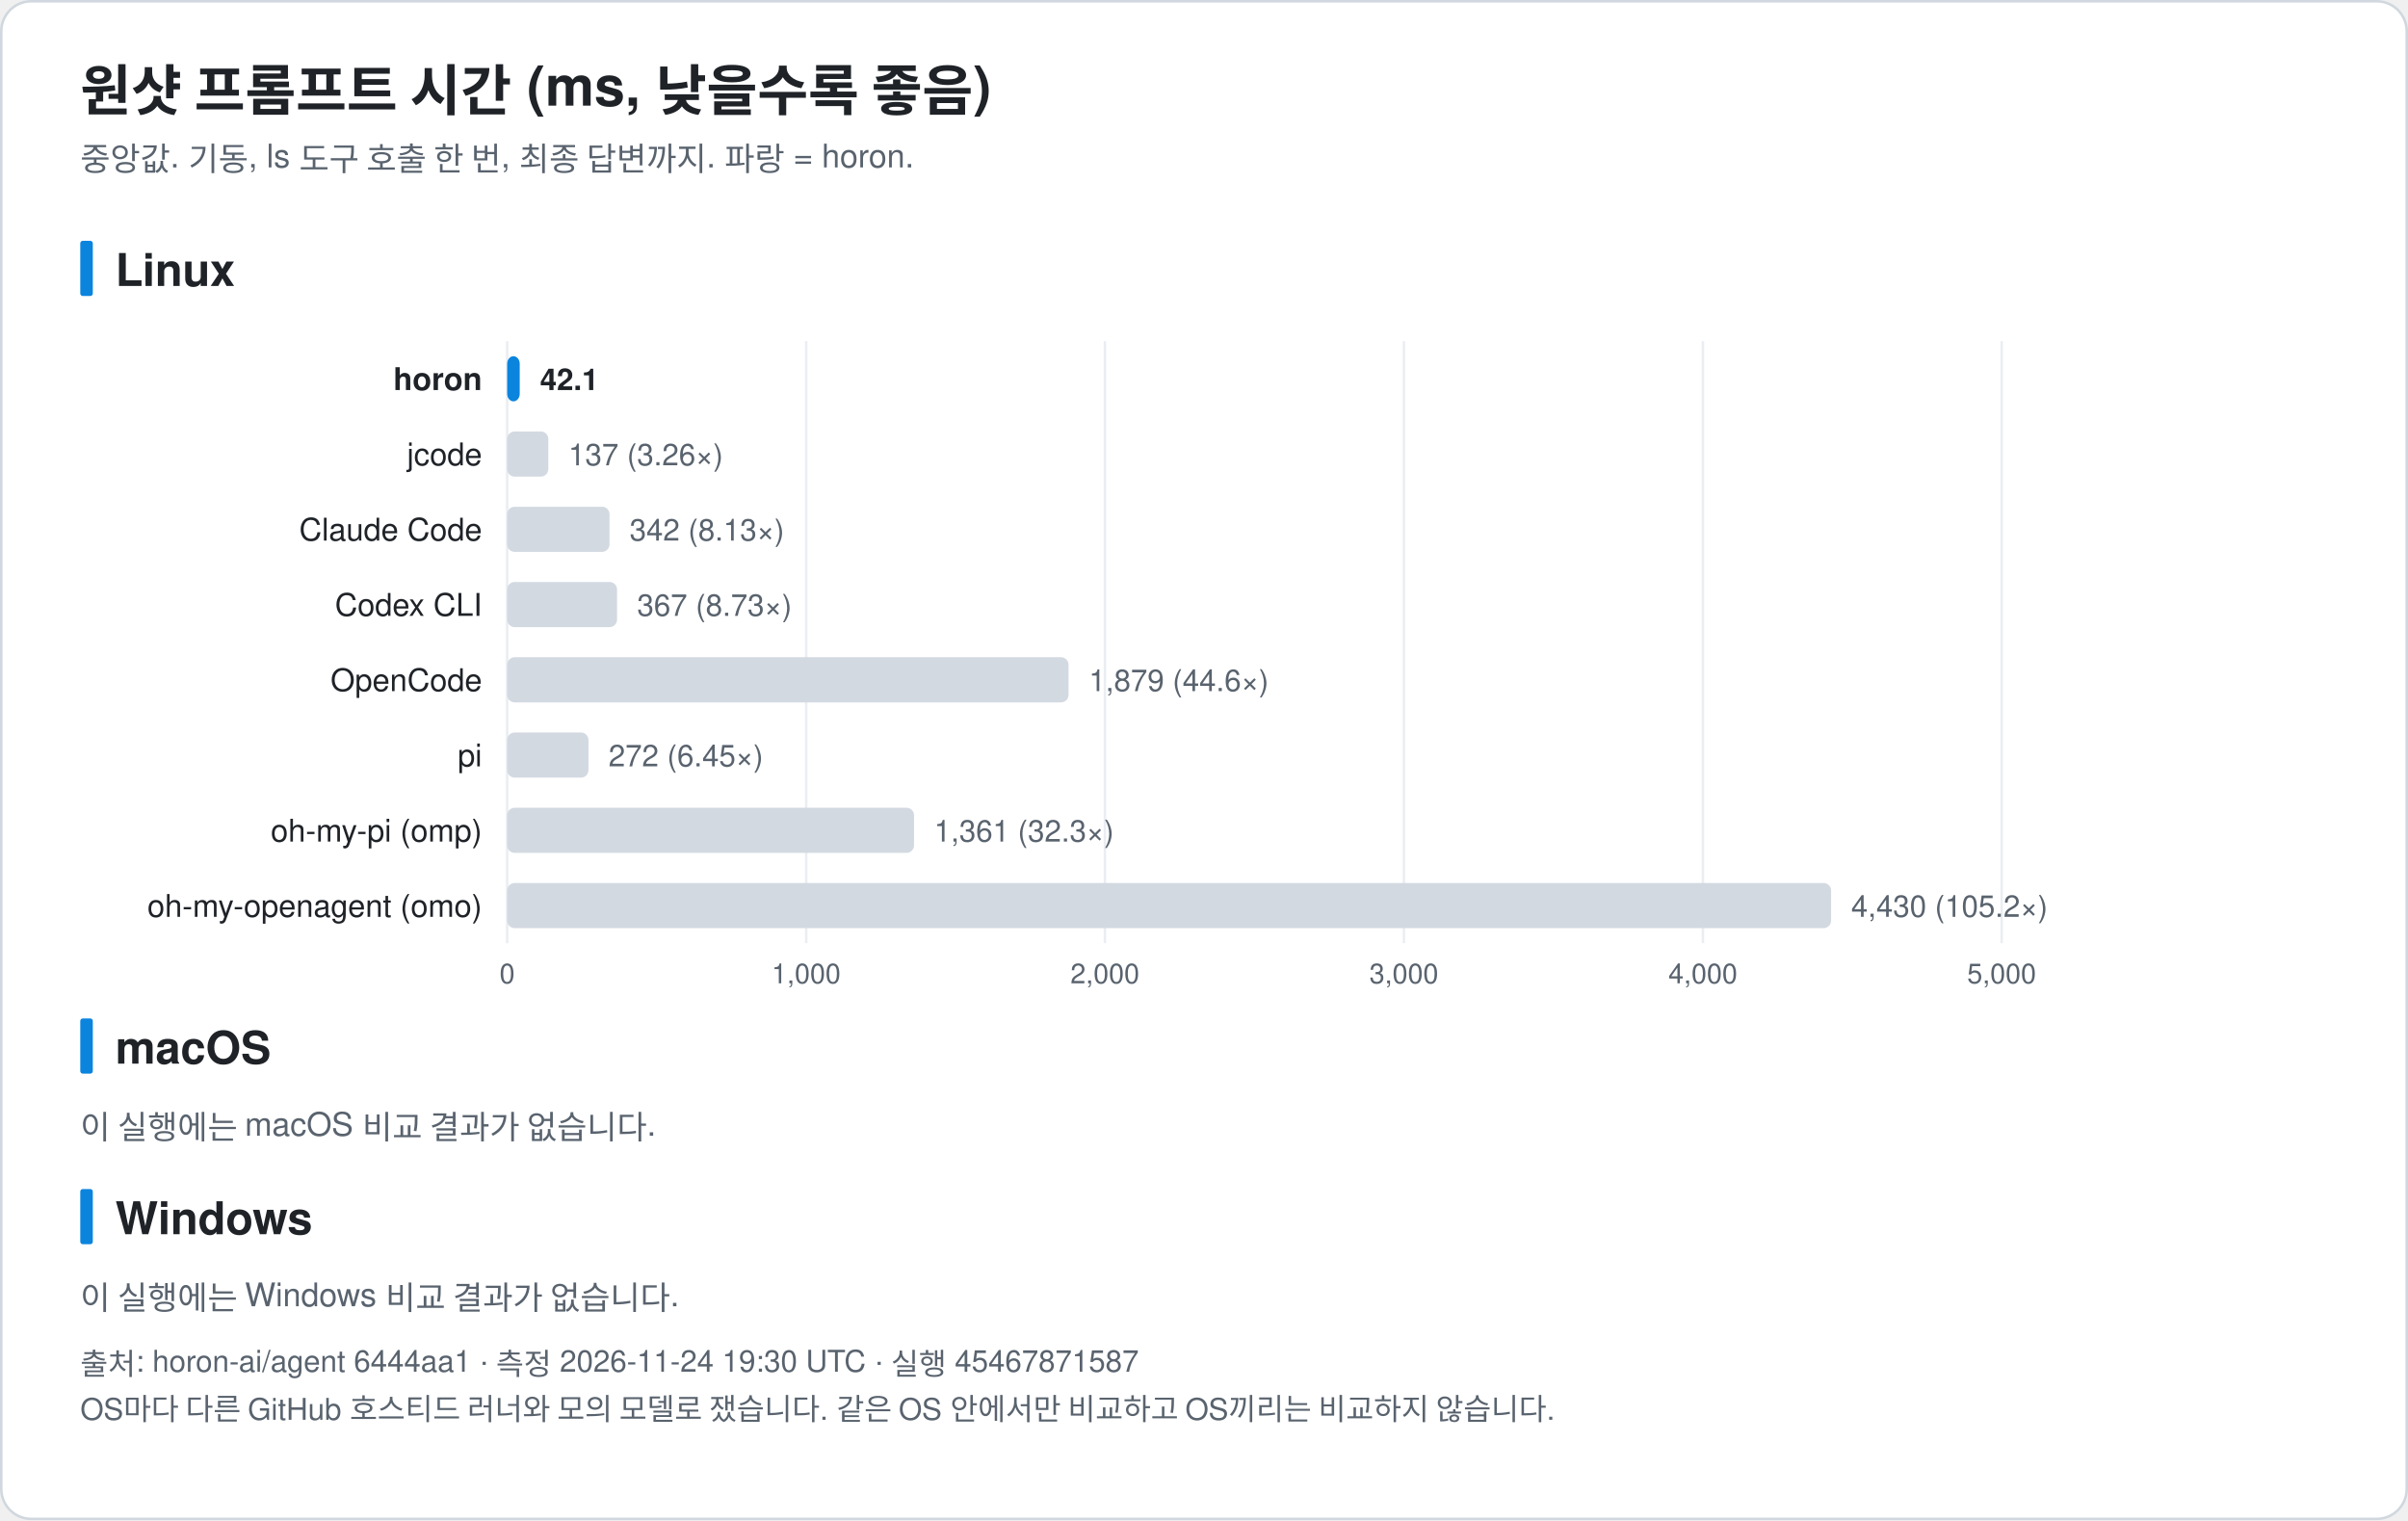
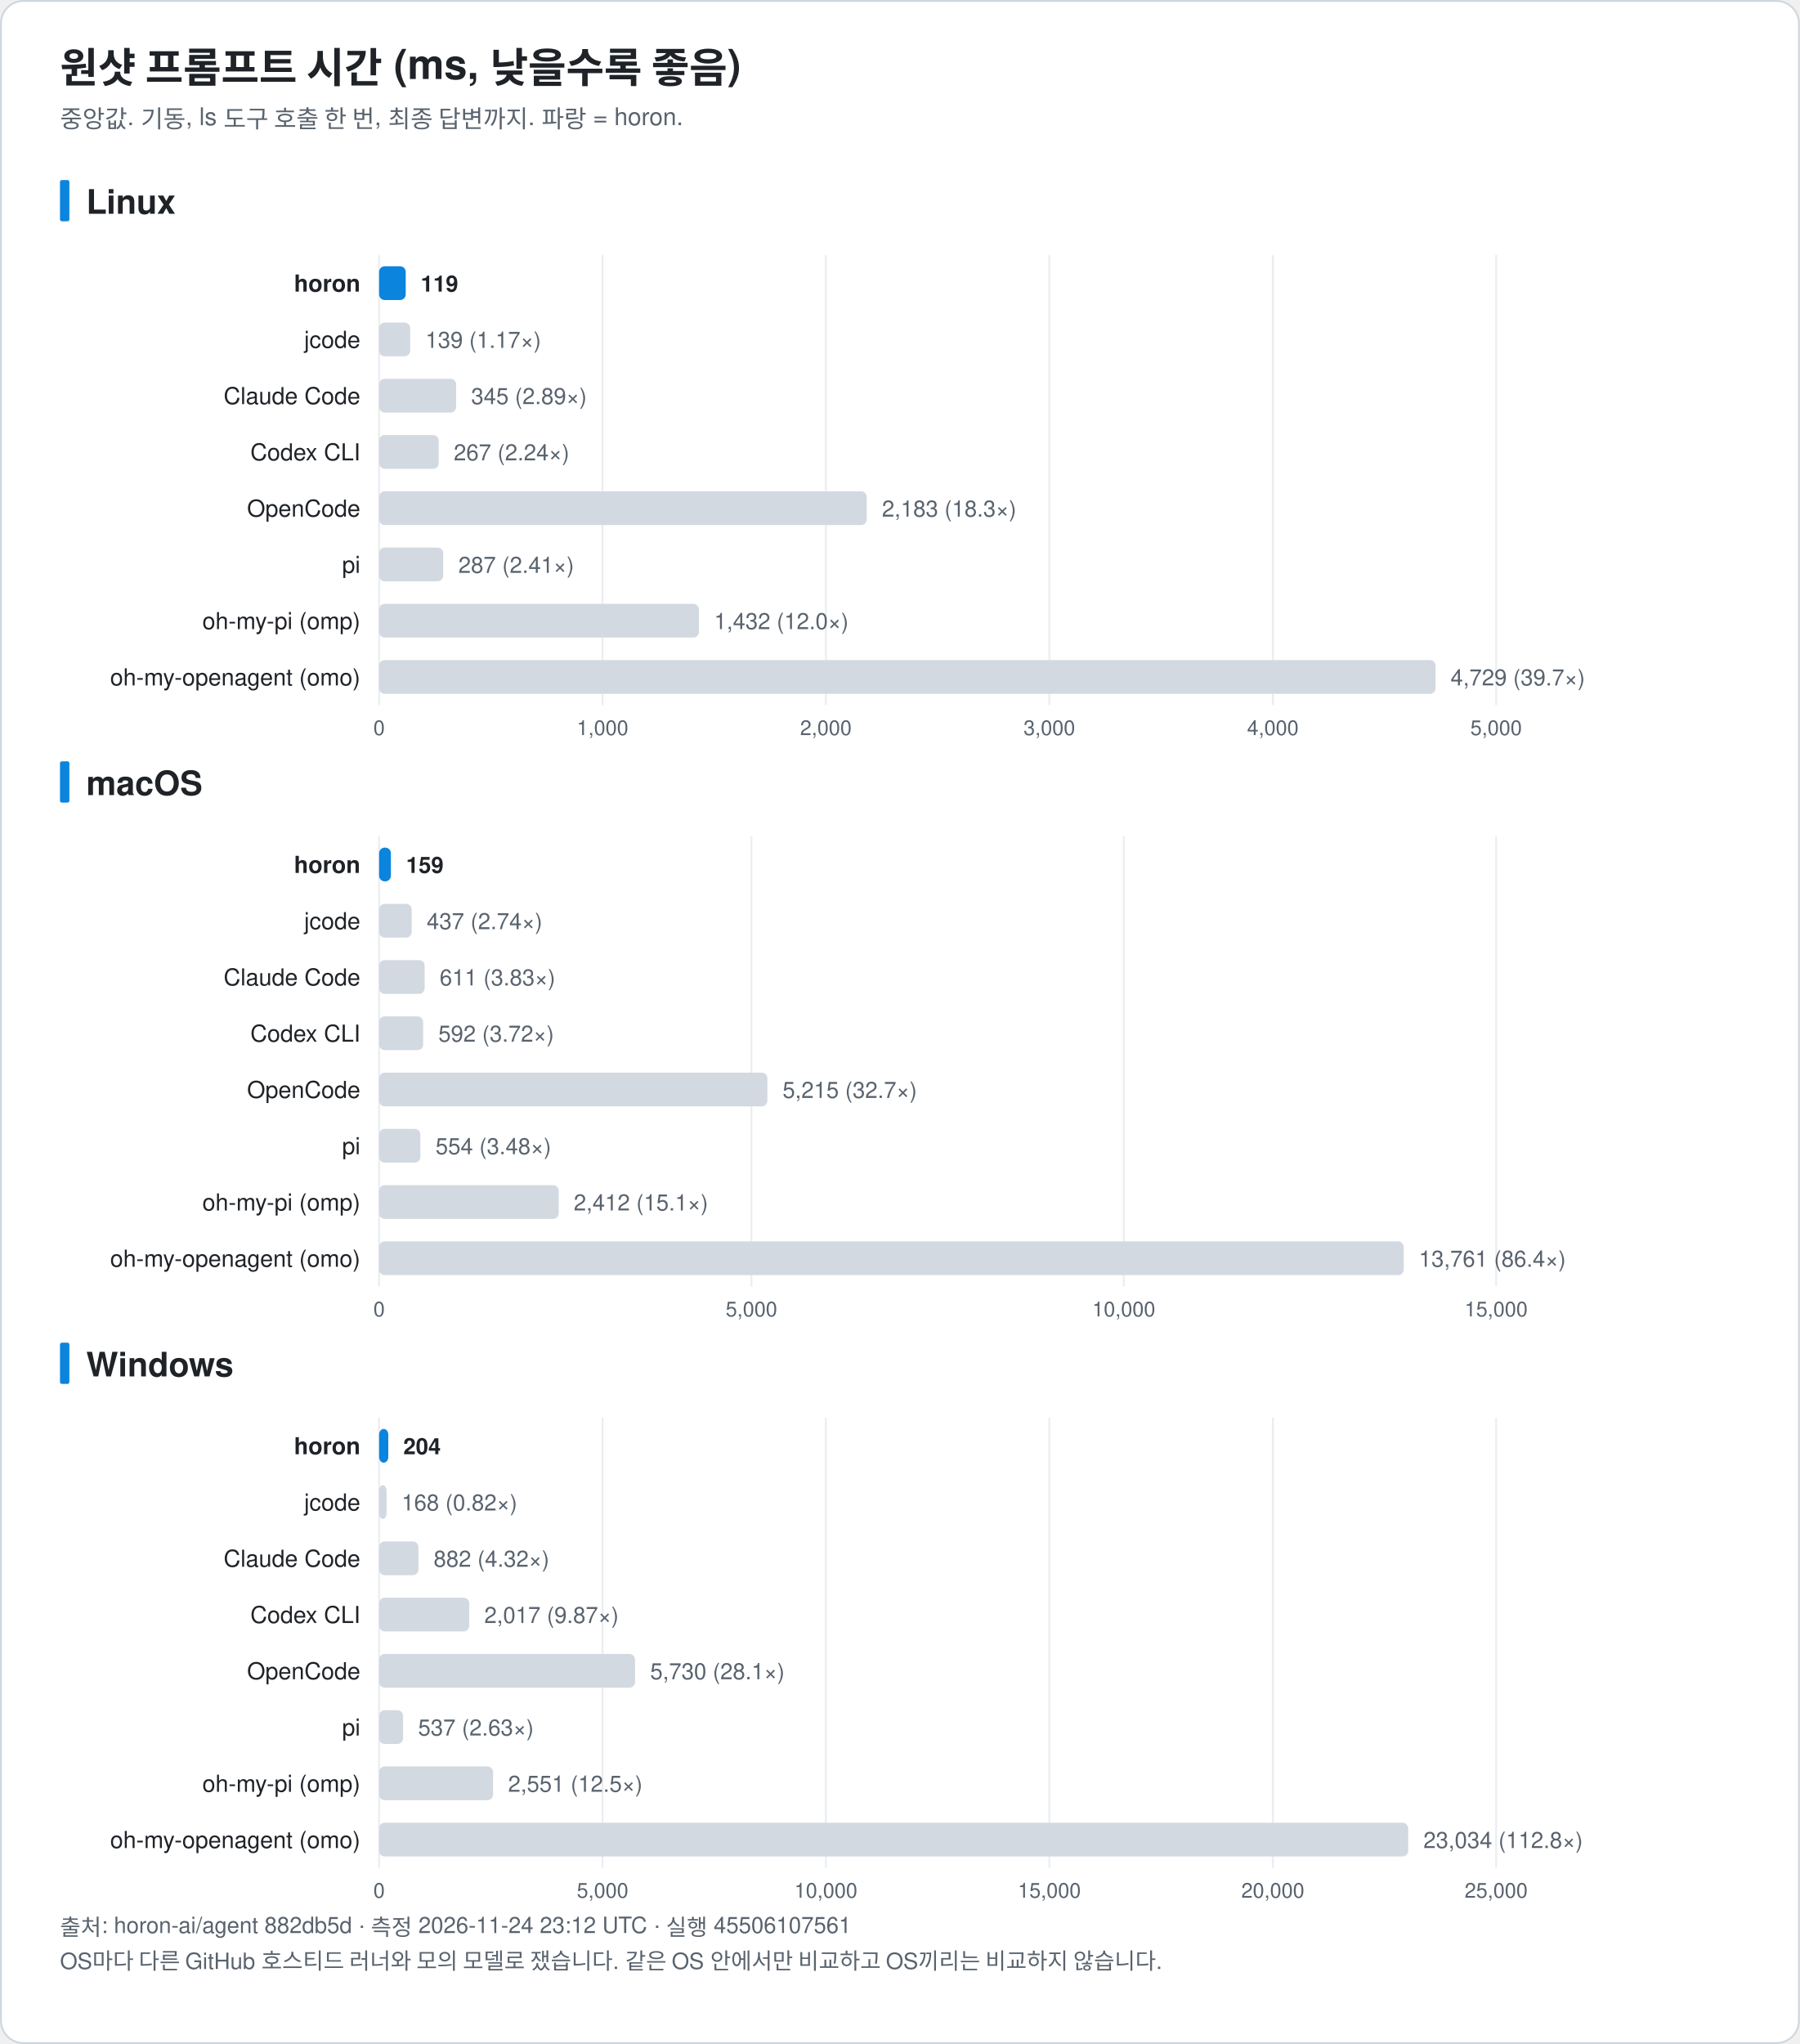
- <svg xmlns="http://www.w3.org/2000/svg" width="960" height="606" viewBox="0 0 960 606" font-family="-apple-system, BlinkMacSystemFont, 'Segoe UI', 'Noto Sans KR', 'Apple SD Gothic Neo', Helvetica, Arial, sans-serif" role="img">
-   <rect x="0.5" y="0.5" width="959" height="605" rx="12" fill="#ffffff" stroke="#d0d7de" />
+ <svg xmlns="http://www.w3.org/2000/svg" width="960" height="1090" viewBox="0 0 960 1090" font-family="-apple-system, BlinkMacSystemFont, 'Segoe UI', 'Noto Sans KR', 'Apple SD Gothic Neo', Helvetica, Arial, sans-serif" role="img">
+   <rect x="0.5" y="0.5" width="959" height="1089" rx="12" fill="#ffffff" stroke="#d0d7de" />
  <text x="32.0" y="44.0" font-size="22" fill="#1f2328" text-anchor="start" font-weight="bold">원샷 프롬프트 시간 (ms, 낮을수록 좋음)</text>
  <text x="32.0" y="68.0" font-size="13" fill="#59636e" text-anchor="start" font-weight="normal">중앙값. 기동, ls 도구 호출 한 번, 최종 답변까지. 파랑 = horon.</text>
  <rect x="32" y="96.0" width="5" height="22" rx="1" fill="#0b84de" />
  <text x="46.0" y="114.0" font-size="18" fill="#1f2328" text-anchor="start" font-weight="bold">Linux</text>
  <line x1="202.2" y1="136.0" x2="202.2" y2="376.0" stroke="#eaeef2" />
  <text x="202.2" y="392.0" font-size="11" fill="#59636e" text-anchor="middle" font-weight="normal">0</text>
  <line x1="321.4" y1="136.0" x2="321.4" y2="376.0" stroke="#eaeef2" />
  <text x="321.4" y="392.0" font-size="11" fill="#59636e" text-anchor="middle" font-weight="normal">1,000</text>
  <line x1="440.5" y1="136.0" x2="440.5" y2="376.0" stroke="#eaeef2" />
  <text x="440.5" y="392.0" font-size="11" fill="#59636e" text-anchor="middle" font-weight="normal">2,000</text>
  <line x1="559.7" y1="136.0" x2="559.7" y2="376.0" stroke="#eaeef2" />
  <text x="559.7" y="392.0" font-size="11" fill="#59636e" text-anchor="middle" font-weight="normal">3,000</text>
  <line x1="678.9" y1="136.0" x2="678.9" y2="376.0" stroke="#eaeef2" />
  <text x="678.9" y="392.0" font-size="11" fill="#59636e" text-anchor="middle" font-weight="normal">4,000</text>
  <line x1="798.0" y1="136.0" x2="798.0" y2="376.0" stroke="#eaeef2" />
  <text x="798.0" y="392.0" font-size="11" fill="#59636e" text-anchor="middle" font-weight="normal">5,000</text>
  <text x="192.2" y="155.5" font-size="12.5" fill="#1f2328" text-anchor="end" font-weight="bold">horon</text>
-   <rect x="202.2" y="142.0" width="5.0" height="18" rx="3" fill="#0b84de" />
-   <text x="215.3" y="155.5" font-size="12" fill="#1f2328" text-anchor="start" font-weight="bold">42.1</text>
+   <rect x="202.2" y="142.0" width="14.2" height="18" rx="3" fill="#0b84de" />
+   <text x="224.4" y="155.5" font-size="12" fill="#1f2328" text-anchor="start" font-weight="bold">119</text>
  <text x="192.2" y="185.5" font-size="12.5" fill="#1f2328" text-anchor="end" font-weight="normal">jcode</text>
-   <rect x="202.2" y="172.0" width="16.4" height="18" rx="3" fill="#d3d9e1" />
-   <text x="226.6" y="185.5" font-size="12" fill="#59636e" text-anchor="start" font-weight="normal">137 (3.26×)</text>
+   <rect x="202.2" y="172.0" width="16.6" height="18" rx="3" fill="#d3d9e1" />
+   <text x="226.9" y="185.5" font-size="12" fill="#59636e" text-anchor="start" font-weight="normal">139 (1.17×)</text>
  <text x="192.2" y="215.5" font-size="12.5" fill="#1f2328" text-anchor="end" font-weight="normal">Claude Code</text>
-   <rect x="202.2" y="202.0" width="40.8" height="18" rx="3" fill="#d3d9e1" />
-   <text x="251.0" y="215.5" font-size="12" fill="#59636e" text-anchor="start" font-weight="normal">342 (8.13×)</text>
+   <rect x="202.2" y="202.0" width="41.1" height="18" rx="3" fill="#d3d9e1" />
+   <text x="251.3" y="215.5" font-size="12" fill="#59636e" text-anchor="start" font-weight="normal">345 (2.89×)</text>
  <text x="192.2" y="245.5" font-size="12.5" fill="#1f2328" text-anchor="end" font-weight="normal">Codex CLI</text>
-   <rect x="202.2" y="232.0" width="43.8" height="18" rx="3" fill="#d3d9e1" />
-   <text x="254.0" y="245.5" font-size="12" fill="#59636e" text-anchor="start" font-weight="normal">367 (8.73×)</text>
+   <rect x="202.2" y="232.0" width="31.8" height="18" rx="3" fill="#d3d9e1" />
+   <text x="242.0" y="245.5" font-size="12" fill="#59636e" text-anchor="start" font-weight="normal">267 (2.24×)</text>
  <text x="192.2" y="275.5" font-size="12.5" fill="#1f2328" text-anchor="end" font-weight="normal">OpenCode</text>
-   <rect x="202.2" y="262.0" width="223.8" height="18" rx="3" fill="#d3d9e1" />
-   <text x="434.1" y="275.5" font-size="12" fill="#59636e" text-anchor="start" font-weight="normal">1,879 (44.6×)</text>
+   <rect x="202.2" y="262.0" width="260.1" height="18" rx="3" fill="#d3d9e1" />
+   <text x="470.4" y="275.5" font-size="12" fill="#59636e" text-anchor="start" font-weight="normal">2,183 (18.3×)</text>
  <text x="192.2" y="305.5" font-size="12.5" fill="#1f2328" text-anchor="end" font-weight="normal">pi</text>
-   <rect x="202.2" y="292.0" width="32.4" height="18" rx="3" fill="#d3d9e1" />
-   <text x="242.6" y="305.5" font-size="12" fill="#59636e" text-anchor="start" font-weight="normal">272 (6.45×)</text>
+   <rect x="202.2" y="292.0" width="34.2" height="18" rx="3" fill="#d3d9e1" />
+   <text x="244.5" y="305.5" font-size="12" fill="#59636e" text-anchor="start" font-weight="normal">287 (2.41×)</text>
  <text x="192.2" y="335.5" font-size="12.5" fill="#1f2328" text-anchor="end" font-weight="normal">oh-my-pi (omp)</text>
-   <rect x="202.2" y="322.0" width="162.2" height="18" rx="3" fill="#d3d9e1" />
-   <text x="372.4" y="335.5" font-size="12" fill="#59636e" text-anchor="start" font-weight="normal">1,361 (32.3×)</text>
+   <rect x="202.2" y="322.0" width="170.6" height="18" rx="3" fill="#d3d9e1" />
+   <text x="380.9" y="335.5" font-size="12" fill="#59636e" text-anchor="start" font-weight="normal">1,432 (12.0×)</text>
  <text x="192.2" y="365.5" font-size="12.5" fill="#1f2328" text-anchor="end" font-weight="normal">oh-my-openagent (omo)</text>
-   <rect x="202.2" y="352.0" width="527.8" height="18" rx="3" fill="#d3d9e1" />
-   <text x="738.0" y="365.5" font-size="12" fill="#59636e" text-anchor="start" font-weight="normal">4,430 (105.2×)</text>
+   <rect x="202.2" y="352.0" width="563.5" height="18" rx="3" fill="#d3d9e1" />
+   <text x="773.7" y="365.5" font-size="12" fill="#59636e" text-anchor="start" font-weight="normal">4,729 (39.7×)</text>
  <rect x="32" y="406.0" width="5" height="22" rx="1" fill="#0b84de" />
  <text x="46.0" y="424.0" font-size="18" fill="#1f2328" text-anchor="start" font-weight="bold">macOS</text>
-   <text x="32.0" y="454.0" font-size="13" fill="#59636e" text-anchor="start" font-weight="normal">이 실행에는 macOS 비교 결과가 없습니다.</text>
-   <rect x="32" y="474.0" width="5" height="22" rx="1" fill="#0b84de" />
-   <text x="46.0" y="492.0" font-size="18" fill="#1f2328" text-anchor="start" font-weight="bold">Windows</text>
-   <text x="32.0" y="522.0" font-size="13" fill="#59636e" text-anchor="start" font-weight="normal">이 실행에는 Windows 비교 결과가 없습니다.</text>
-   <text x="32.0" y="548.0" font-size="12" fill="#59636e" text-anchor="start" font-weight="normal">출처: horon-ai/agent 6444aa1 · 측정 2026-11-24 19:30 UTC · 실행 45467871587</text>
-   <text x="32.0" y="566.0" font-size="12" fill="#59636e" text-anchor="start" font-weight="normal">OS마다 다른 GitHub 호스티드 러너와 모의 모델로 쟀습니다. 같은 OS 안에서만 비교하고 OS끼리는 비교하지 않습니다.</text>
+   <line x1="202.2" y1="446.0" x2="202.2" y2="686.0" stroke="#eaeef2" />
+   <text x="202.2" y="702.0" font-size="11" fill="#59636e" text-anchor="middle" font-weight="normal">0</text>
+   <line x1="400.8" y1="446.0" x2="400.8" y2="686.0" stroke="#eaeef2" />
+   <text x="400.8" y="702.0" font-size="11" fill="#59636e" text-anchor="middle" font-weight="normal">5,000</text>
+   <line x1="599.4" y1="446.0" x2="599.4" y2="686.0" stroke="#eaeef2" />
+   <text x="599.4" y="702.0" font-size="11" fill="#59636e" text-anchor="middle" font-weight="normal">10,000</text>
+   <line x1="798.0" y1="446.0" x2="798.0" y2="686.0" stroke="#eaeef2" />
+   <text x="798.0" y="702.0" font-size="11" fill="#59636e" text-anchor="middle" font-weight="normal">15,000</text>
+   <text x="192.2" y="465.5" font-size="12.5" fill="#1f2328" text-anchor="end" font-weight="bold">horon</text>
+   <rect x="202.2" y="452.0" width="6.3" height="18" rx="3" fill="#0b84de" />
+   <text x="216.6" y="465.5" font-size="12" fill="#1f2328" text-anchor="start" font-weight="bold">159</text>
+   <text x="192.2" y="495.5" font-size="12.5" fill="#1f2328" text-anchor="end" font-weight="normal">jcode</text>
+   <rect x="202.2" y="482.0" width="17.4" height="18" rx="3" fill="#d3d9e1" />
+   <text x="227.6" y="495.5" font-size="12" fill="#59636e" text-anchor="start" font-weight="normal">437 (2.74×)</text>
+   <text x="192.2" y="525.5" font-size="12.5" fill="#1f2328" text-anchor="end" font-weight="normal">Claude Code</text>
+   <rect x="202.2" y="512.0" width="24.3" height="18" rx="3" fill="#d3d9e1" />
+   <text x="234.5" y="525.5" font-size="12" fill="#59636e" text-anchor="start" font-weight="normal">611 (3.83×)</text>
+   <text x="192.2" y="555.5" font-size="12.5" fill="#1f2328" text-anchor="end" font-weight="normal">Codex CLI</text>
+   <rect x="202.2" y="542.0" width="23.5" height="18" rx="3" fill="#d3d9e1" />
+   <text x="233.8" y="555.5" font-size="12" fill="#59636e" text-anchor="start" font-weight="normal">592 (3.72×)</text>
+   <text x="192.2" y="585.5" font-size="12.5" fill="#1f2328" text-anchor="end" font-weight="normal">OpenCode</text>
+   <rect x="202.2" y="572.0" width="207.1" height="18" rx="3" fill="#d3d9e1" />
+   <text x="417.4" y="585.5" font-size="12" fill="#59636e" text-anchor="start" font-weight="normal">5,215 (32.7×)</text>
+   <text x="192.2" y="615.5" font-size="12.5" fill="#1f2328" text-anchor="end" font-weight="normal">pi</text>
+   <rect x="202.2" y="602.0" width="22.0" height="18" rx="3" fill="#d3d9e1" />
+   <text x="232.3" y="615.5" font-size="12" fill="#59636e" text-anchor="start" font-weight="normal">554 (3.48×)</text>
+   <text x="192.2" y="645.5" font-size="12.5" fill="#1f2328" text-anchor="end" font-weight="normal">oh-my-pi (omp)</text>
+   <rect x="202.2" y="632.0" width="95.8" height="18" rx="3" fill="#d3d9e1" />
+   <text x="306.0" y="645.5" font-size="12" fill="#59636e" text-anchor="start" font-weight="normal">2,412 (15.1×)</text>
+   <text x="192.2" y="675.5" font-size="12.5" fill="#1f2328" text-anchor="end" font-weight="normal">oh-my-openagent (omo)</text>
+   <rect x="202.2" y="662.0" width="546.5" height="18" rx="3" fill="#d3d9e1" />
+   <text x="756.8" y="675.5" font-size="12" fill="#59636e" text-anchor="start" font-weight="normal">13,761 (86.4×)</text>
+   <rect x="32" y="716.0" width="5" height="22" rx="1" fill="#0b84de" />
+   <text x="46.0" y="734.0" font-size="18" fill="#1f2328" text-anchor="start" font-weight="bold">Windows</text>
+   <line x1="202.2" y1="756.0" x2="202.2" y2="996.0" stroke="#eaeef2" />
+   <text x="202.2" y="1012.0" font-size="11" fill="#59636e" text-anchor="middle" font-weight="normal">0</text>
+   <line x1="321.4" y1="756.0" x2="321.4" y2="996.0" stroke="#eaeef2" />
+   <text x="321.4" y="1012.0" font-size="11" fill="#59636e" text-anchor="middle" font-weight="normal">5,000</text>
+   <line x1="440.5" y1="756.0" x2="440.5" y2="996.0" stroke="#eaeef2" />
+   <text x="440.5" y="1012.0" font-size="11" fill="#59636e" text-anchor="middle" font-weight="normal">10,000</text>
+   <line x1="559.7" y1="756.0" x2="559.7" y2="996.0" stroke="#eaeef2" />
+   <text x="559.7" y="1012.0" font-size="11" fill="#59636e" text-anchor="middle" font-weight="normal">15,000</text>
+   <line x1="678.9" y1="756.0" x2="678.9" y2="996.0" stroke="#eaeef2" />
+   <text x="678.9" y="1012.0" font-size="11" fill="#59636e" text-anchor="middle" font-weight="normal">20,000</text>
+   <line x1="798.0" y1="756.0" x2="798.0" y2="996.0" stroke="#eaeef2" />
+   <text x="798.0" y="1012.0" font-size="11" fill="#59636e" text-anchor="middle" font-weight="normal">25,000</text>
+   <text x="192.2" y="775.5" font-size="12.5" fill="#1f2328" text-anchor="end" font-weight="bold">horon</text>
+   <rect x="202.2" y="762.0" width="4.9" height="18" rx="3" fill="#0b84de" />
+   <text x="215.1" y="775.5" font-size="12" fill="#1f2328" text-anchor="start" font-weight="bold">204</text>
+   <text x="192.2" y="805.5" font-size="12.5" fill="#1f2328" text-anchor="end" font-weight="normal">jcode</text>
+   <rect x="202.2" y="792.0" width="4.0" height="18" rx="3" fill="#d3d9e1" />
+   <text x="214.2" y="805.5" font-size="12" fill="#59636e" text-anchor="start" font-weight="normal">168 (0.82×)</text>
+   <text x="192.2" y="835.5" font-size="12.5" fill="#1f2328" text-anchor="end" font-weight="normal">Claude Code</text>
+   <rect x="202.2" y="822.0" width="21.0" height="18" rx="3" fill="#d3d9e1" />
+   <text x="231.3" y="835.5" font-size="12" fill="#59636e" text-anchor="start" font-weight="normal">882 (4.32×)</text>
+   <text x="192.2" y="865.5" font-size="12.5" fill="#1f2328" text-anchor="end" font-weight="normal">Codex CLI</text>
+   <rect x="202.2" y="852.0" width="48.1" height="18" rx="3" fill="#d3d9e1" />
+   <text x="258.3" y="865.5" font-size="12" fill="#59636e" text-anchor="start" font-weight="normal">2,017 (9.87×)</text>
+   <text x="192.2" y="895.5" font-size="12.5" fill="#1f2328" text-anchor="end" font-weight="normal">OpenCode</text>
+   <rect x="202.2" y="882.0" width="136.5" height="18" rx="3" fill="#d3d9e1" />
+   <text x="346.8" y="895.5" font-size="12" fill="#59636e" text-anchor="start" font-weight="normal">5,730 (28.1×)</text>
+   <text x="192.2" y="925.5" font-size="12.5" fill="#1f2328" text-anchor="end" font-weight="normal">pi</text>
+   <rect x="202.2" y="912.0" width="12.8" height="18" rx="3" fill="#d3d9e1" />
+   <text x="223.0" y="925.5" font-size="12" fill="#59636e" text-anchor="start" font-weight="normal">537 (2.63×)</text>
+   <text x="192.2" y="955.5" font-size="12.5" fill="#1f2328" text-anchor="end" font-weight="normal">oh-my-pi (omp)</text>
+   <rect x="202.2" y="942.0" width="60.8" height="18" rx="3" fill="#d3d9e1" />
+   <text x="271.0" y="955.5" font-size="12" fill="#59636e" text-anchor="start" font-weight="normal">2,551 (12.5×)</text>
+   <text x="192.2" y="985.5" font-size="12.5" fill="#1f2328" text-anchor="end" font-weight="normal">oh-my-openagent (omo)</text>
+   <rect x="202.2" y="972.0" width="548.9" height="18" rx="3" fill="#d3d9e1" />
+   <text x="759.2" y="985.5" font-size="12" fill="#59636e" text-anchor="start" font-weight="normal">23,034 (112.8×)</text>
+   <text x="32.0" y="1032.0" font-size="12" fill="#59636e" text-anchor="start" font-weight="normal">출처: horon-ai/agent 882db5d · 측정 2026-11-24 23:12 UTC · 실행 45506107561</text>
+   <text x="32.0" y="1050.0" font-size="12" fill="#59636e" text-anchor="start" font-weight="normal">OS마다 다른 GitHub 호스티드 러너와 모의 모델로 쟀습니다. 같은 OS 안에서만 비교하고 OS끼리는 비교하지 않습니다.</text>
</svg>
